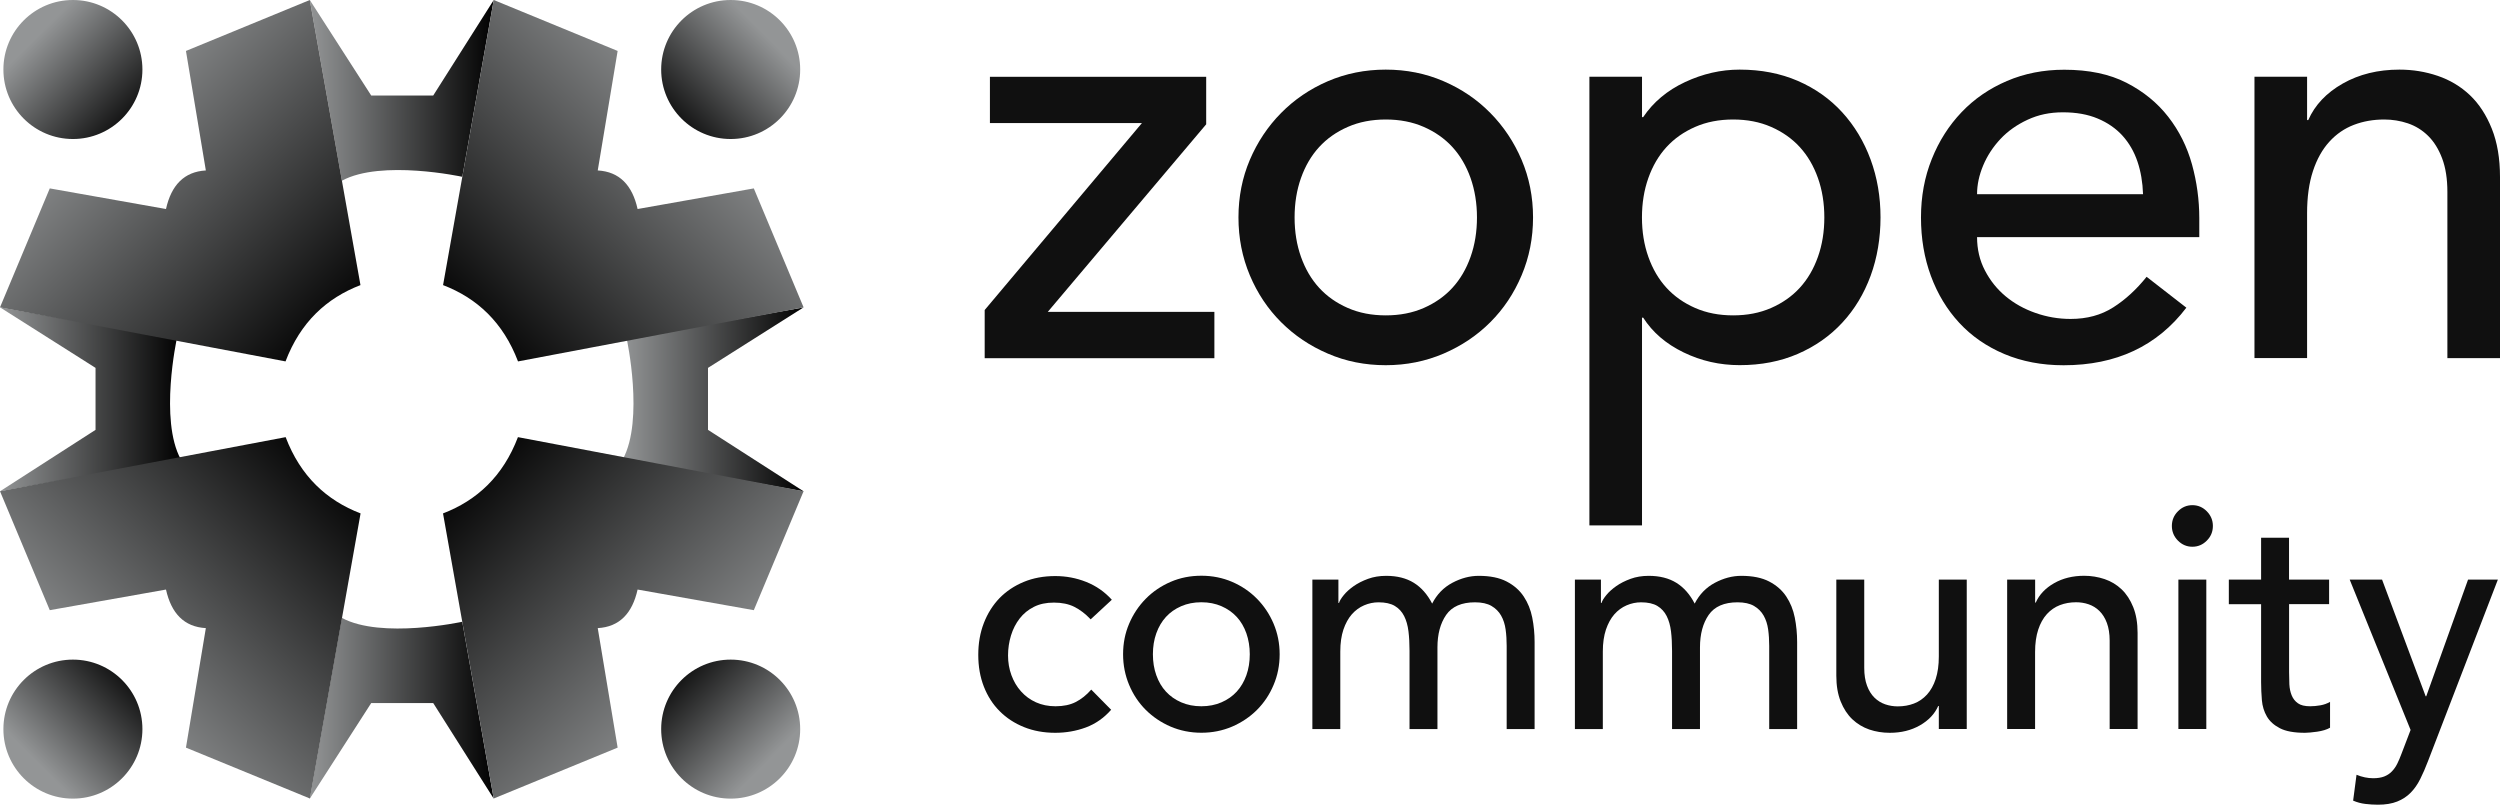
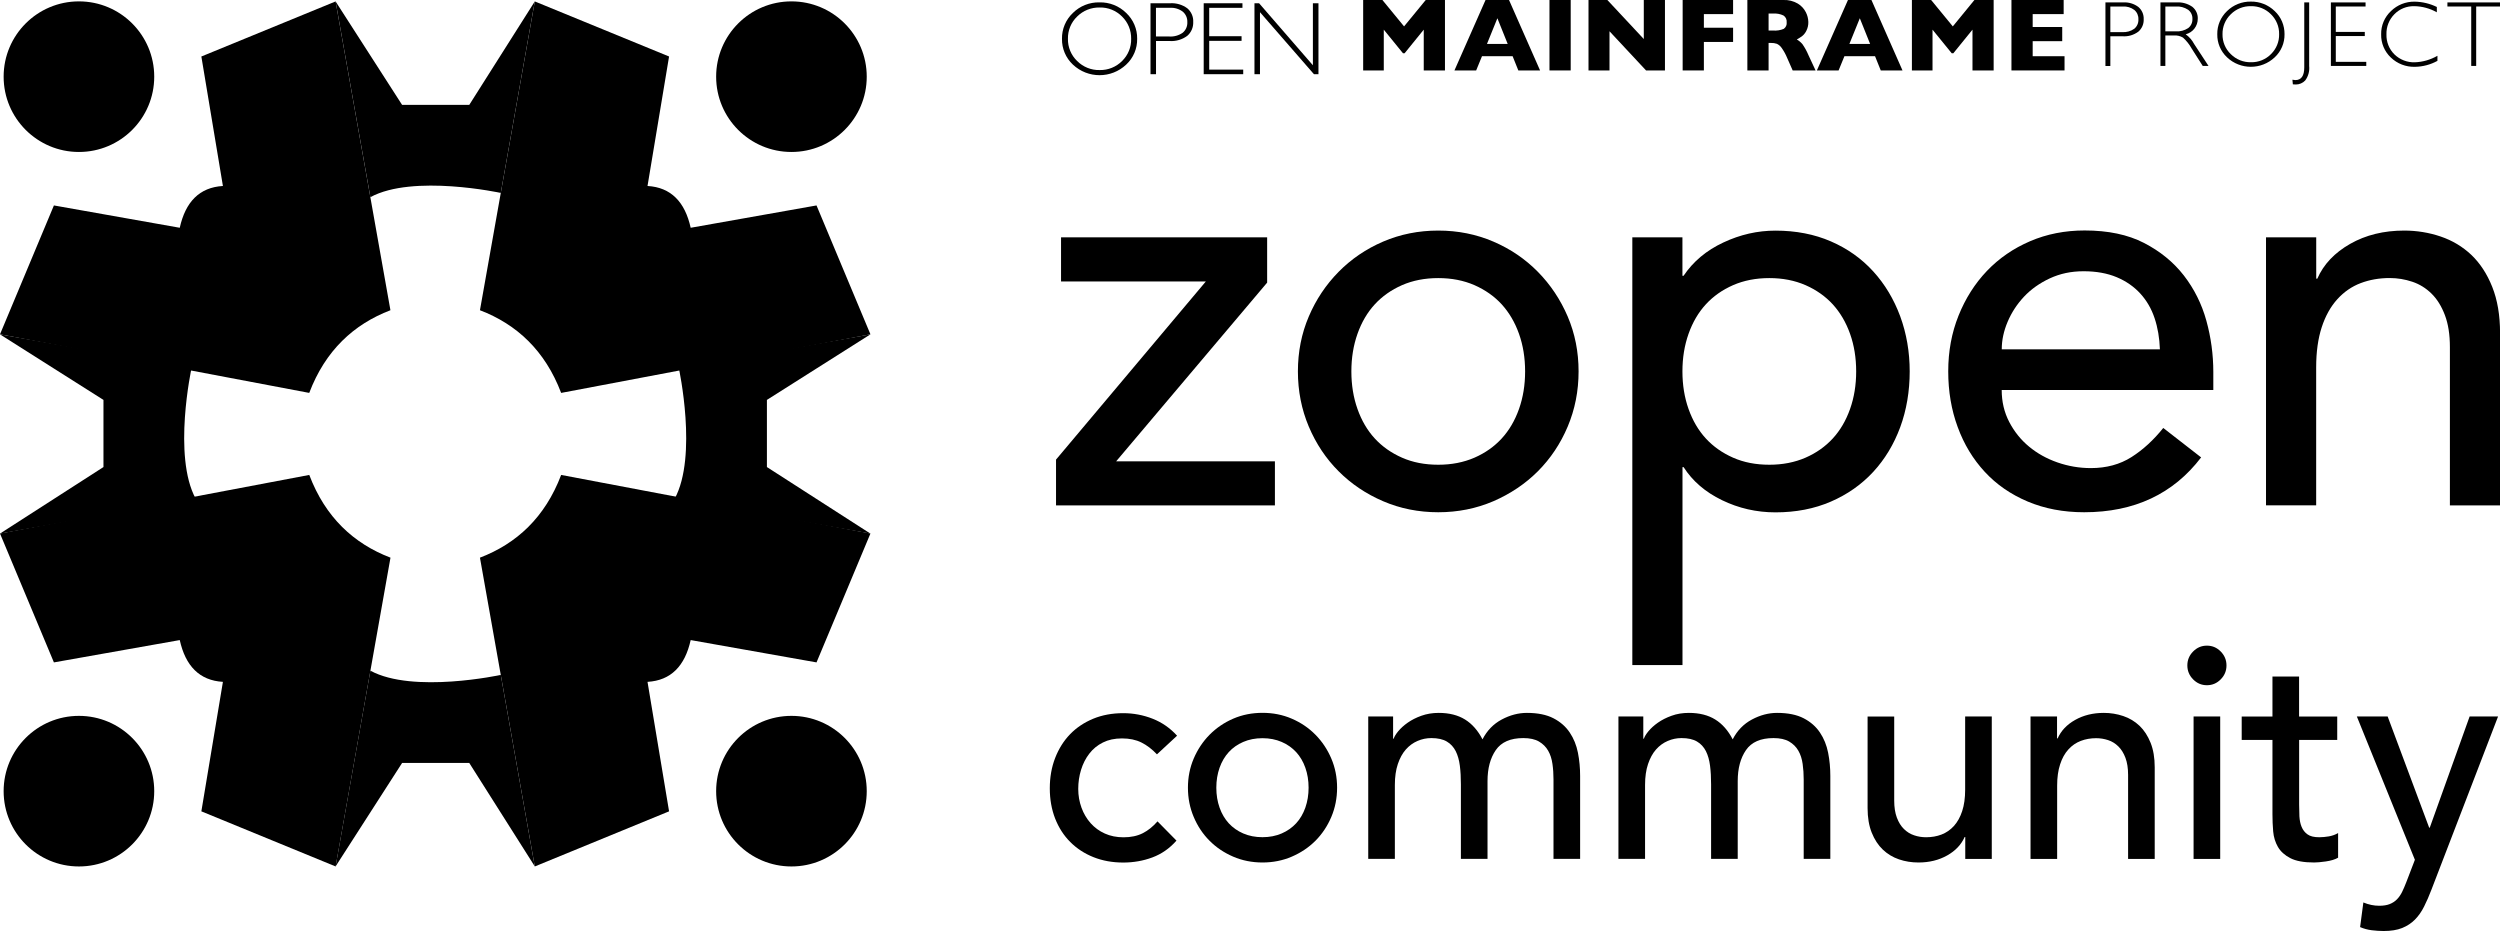
- <svg xmlns="http://www.w3.org/2000/svg" xmlns:xlink="http://www.w3.org/1999/xlink" id="Layer_1" data-name="Layer 1" viewBox="0 0 448.52 144.37">
-   <defs>
-     <style>
-       .cls-1 {
-         fill: url(#linear-gradient);
-       }
- 
-       .cls-1, .cls-2, .cls-3, .cls-4, .cls-5, .cls-6, .cls-7, .cls-8, .cls-9, .cls-10, .cls-11, .cls-12, .cls-13 {
-         stroke-width: 0px;
-       }
- 
-       .cls-2 {
-         fill: url(#linear-gradient-11);
-       }
- 
-       .cls-3 {
-         fill: url(#linear-gradient-12);
-       }
- 
-       .cls-4 {
-         fill: url(#linear-gradient-10);
-       }
- 
-       .cls-5 {
-         fill: url(#linear-gradient-4);
-       }
- 
-       .cls-6 {
-         fill: url(#linear-gradient-2);
-       }
- 
-       .cls-7 {
-         fill: url(#linear-gradient-3);
-       }
- 
-       .cls-8 {
-         fill: url(#linear-gradient-8);
-       }
- 
-       .cls-9 {
-         fill: url(#linear-gradient-9);
-       }
- 
-       .cls-10 {
-         fill: url(#linear-gradient-7);
-       }
- 
-       .cls-11 {
-         fill: url(#linear-gradient-5);
-       }
- 
-       .cls-12 {
-         fill: url(#linear-gradient-6);
-       }
- 
-       .cls-13 {
-         fill: #101010;
-       }
-     </style>
-     <linearGradient id="linear-gradient" x1="0" y1="71.64" x2="32.42" y2="71.64" gradientUnits="userSpaceOnUse">
-       <stop offset="0" stop-color="#939596" />
-       <stop offset="1" stop-color="#010101" />
-     </linearGradient>
-     <linearGradient id="linear-gradient-2" x1="111.74" x2="144.16" xlink:href="#linear-gradient" />
-     <linearGradient id="linear-gradient-3" x1="55.58" y1="16.21" x2="88.58" y2="16.21" xlink:href="#linear-gradient" />
-     <linearGradient id="linear-gradient-4" x1="55.58" y1="127.06" x2="88.58" y2="127.06" xlink:href="#linear-gradient" />
-     <linearGradient id="linear-gradient-5" x1="14.89" y1="14.92" x2="61.18" y2="60.33" xlink:href="#linear-gradient" />
-     <linearGradient id="linear-gradient-6" x1="6.84" y1="6.33" x2="24.61" y2="23.83" xlink:href="#linear-gradient" />
-     <linearGradient id="linear-gradient-7" x1="4802.6" y1="14.92" x2="4848.89" y2="60.33" gradientTransform="translate(4931.87) rotate(-180) scale(1 -1)" xlink:href="#linear-gradient" />
-     <linearGradient id="linear-gradient-8" x1="4794.55" y1="6.33" x2="4812.32" y2="23.83" gradientTransform="translate(4931.87) rotate(-180) scale(1 -1)" xlink:href="#linear-gradient" />
-     <linearGradient id="linear-gradient-9" x1="14.89" y1="9345.57" x2="61.18" y2="9390.99" gradientTransform="translate(0 9473.93) scale(1 -1)" xlink:href="#linear-gradient" />
-     <linearGradient id="linear-gradient-10" x1="6.84" y1="9336.98" x2="24.61" y2="9354.48" gradientTransform="translate(0 9473.93) scale(1 -1)" xlink:href="#linear-gradient" />
-     <linearGradient id="linear-gradient-11" x1="4802.6" y1="9345.57" x2="4848.89" y2="9390.99" gradientTransform="translate(4931.87 9473.93) rotate(-180)" xlink:href="#linear-gradient" />
-     <linearGradient id="linear-gradient-12" x1="4794.55" y1="9336.98" x2="4812.32" y2="9354.48" gradientTransform="translate(4931.87 9473.93) rotate(-180)" xlink:href="#linear-gradient" />
-   </defs>
+ <svg xmlns="http://www.w3.org/2000/svg" id="Layer_1" viewBox="0 0 453.54 168.9">
  <g>
-     <path class="cls-13" d="M176.66,55.62l28.21-33.54h-27.27v-8.3h38.8v8.52l-28.42,33.65h29.89v8.31h-41.21v-8.62Z" />
-     <path class="cls-13" d="M222.19,39.01c0-3.69.68-7.13,2.04-10.33,1.36-3.19,3.23-6,5.61-8.41,2.38-2.41,5.17-4.31,8.39-5.7,3.21-1.38,6.68-2.08,10.38-2.08s7.17.69,10.38,2.08c3.21,1.38,6.01,3.28,8.39,5.7,2.38,2.41,4.25,5.22,5.61,8.41,1.36,3.19,2.05,6.64,2.05,10.33s-.68,7.15-2.05,10.38c-1.36,3.23-3.23,6.03-5.61,8.41-2.38,2.38-5.18,4.26-8.39,5.64-3.22,1.38-6.68,2.08-10.38,2.08s-7.17-.69-10.38-2.08c-3.22-1.38-6.01-3.26-8.39-5.64-2.38-2.38-4.25-5.18-5.61-8.41-1.36-3.23-2.04-6.69-2.04-10.38ZM232.26,39.01c0,2.56.38,4.92,1.15,7.08.77,2.17,1.85,4.01,3.25,5.54,1.4,1.53,3.11,2.73,5.14,3.62,2.03.89,4.3,1.33,6.82,1.33s4.79-.44,6.82-1.33c2.03-.89,3.74-2.09,5.14-3.62,1.4-1.53,2.48-3.37,3.25-5.54.77-2.16,1.15-4.53,1.15-7.08s-.39-4.91-1.15-7.08c-.77-2.16-1.85-4.01-3.25-5.54-1.4-1.53-3.11-2.73-5.14-3.62-2.03-.89-4.3-1.33-6.82-1.33s-4.79.44-6.82,1.33c-2.03.89-3.74,2.09-5.14,3.62-1.4,1.53-2.48,3.37-3.25,5.54-.77,2.17-1.15,4.53-1.15,7.08Z" />
-     <path class="cls-13" d="M285.15,13.77h9.44v7.24h.21c1.82-2.7,4.32-4.79,7.5-6.28,3.18-1.49,6.45-2.24,9.81-2.24,3.84,0,7.32.68,10.43,2.02,3.11,1.35,5.77,3.23,7.97,5.64,2.2,2.41,3.9,5.24,5.09,8.47,1.19,3.23,1.78,6.69,1.78,10.38s-.59,7.26-1.78,10.49c-1.19,3.23-2.88,6.03-5.09,8.41-2.2,2.38-4.86,4.24-7.97,5.59-3.11,1.35-6.59,2.02-10.43,2.02-3.57,0-6.92-.76-10.07-2.29-3.15-1.53-5.56-3.6-7.24-6.23h-.21v37.27h-9.44V13.77ZM310.94,21.44c-2.52,0-4.79.44-6.82,1.33-2.03.89-3.74,2.09-5.14,3.62-1.4,1.53-2.48,3.37-3.25,5.54-.77,2.17-1.15,4.53-1.15,7.08s.38,4.92,1.15,7.08c.77,2.17,1.85,4.01,3.25,5.54,1.4,1.53,3.11,2.73,5.14,3.62,2.03.89,4.3,1.33,6.82,1.33s4.79-.44,6.82-1.33c2.03-.89,3.74-2.09,5.14-3.62,1.4-1.53,2.48-3.37,3.25-5.54.77-2.16,1.15-4.53,1.15-7.08s-.38-4.91-1.15-7.08c-.77-2.16-1.85-4.01-3.25-5.54-1.4-1.53-3.11-2.73-5.14-3.62-2.03-.89-4.3-1.33-6.82-1.33Z" />
-     <path class="cls-13" d="M354.7,42.52c0,2.2.47,4.21,1.42,6.02.94,1.81,2.18,3.35,3.72,4.63,1.54,1.28,3.32,2.27,5.35,2.98,2.03.71,4.12,1.07,6.29,1.07,2.94,0,5.49-.69,7.66-2.08,2.17-1.38,4.16-3.21,5.98-5.48l7.13,5.54c-5.24,6.89-12.58,10.33-22.02,10.33-3.92,0-7.46-.68-10.65-2.02-3.18-1.35-5.87-3.21-8.07-5.59-2.2-2.38-3.9-5.18-5.09-8.41-1.19-3.23-1.78-6.72-1.78-10.49s.64-7.26,1.94-10.49c1.29-3.23,3.08-6.03,5.35-8.41,2.27-2.38,4.98-4.24,8.13-5.59,3.15-1.35,6.57-2.02,10.28-2.02,4.4,0,8.13.78,11.17,2.34,3.04,1.56,5.54,3.6,7.5,6.12,1.96,2.52,3.37,5.36,4.25,8.52.87,3.16,1.31,6.37,1.31,9.64v3.41h-39.85ZM384.48,34.85c-.07-2.13-.4-4.08-1-5.86-.6-1.77-1.49-3.32-2.67-4.63-1.19-1.31-2.67-2.34-4.46-3.09-1.78-.75-3.86-1.12-6.24-1.12s-4.42.44-6.34,1.33c-1.92.89-3.55,2.04-4.88,3.46-1.33,1.42-2.36,3-3.09,4.74-.73,1.74-1.1,3.46-1.1,5.16h29.78Z" />
-     <path class="cls-13" d="M404.47,13.77h9.44v7.77h.21c1.19-2.7,3.25-4.88,6.19-6.55,2.94-1.67,6.33-2.5,10.17-2.5,2.38,0,4.67.37,6.87,1.12,2.2.75,4.12,1.9,5.77,3.46,1.64,1.56,2.95,3.57,3.93,6.02.98,2.45,1.47,5.34,1.47,8.68v32.48h-9.44v-29.81c0-2.34-.31-4.35-.94-6.02-.63-1.67-1.47-3.02-2.52-4.05-1.05-1.03-2.25-1.77-3.62-2.24-1.36-.46-2.78-.69-4.25-.69-1.96,0-3.78.32-5.45.96s-3.15,1.65-4.4,3.03c-1.26,1.38-2.24,3.14-2.94,5.27-.7,2.13-1.05,4.65-1.05,7.56v25.98h-9.44V13.77Z" />
-     <path class="cls-13" d="M195.66,111.1c-.93-.98-1.9-1.72-2.92-2.23s-2.24-.76-3.65-.76-2.57.25-3.59.76c-1.02.51-1.88,1.21-2.56,2.09-.69.89-1.21,1.91-1.56,3.05-.35,1.15-.53,2.35-.53,3.59s.2,2.42.61,3.54c.41,1.11.98,2.08,1.73,2.91.74.83,1.63,1.48,2.67,1.95s2.21.71,3.51.71c1.41,0,2.62-.25,3.62-.76s1.93-1.25,2.79-2.23l3.57,3.62c-1.3,1.47-2.81,2.53-4.54,3.17s-3.56.96-5.49.96c-2.04,0-3.91-.34-5.6-1.02-1.69-.68-3.15-1.63-4.37-2.86-1.23-1.22-2.17-2.7-2.84-4.41-.67-1.72-1-3.61-1-5.69s.33-3.98,1-5.71c.67-1.73,1.61-3.22,2.81-4.47,1.21-1.24,2.66-2.21,4.35-2.91s3.57-1.05,5.66-1.05c1.93,0,3.78.35,5.54,1.05,1.76.7,3.3,1.76,4.6,3.2l-3.79,3.51Z" />
-     <path class="cls-13" d="M201.49,117.38c0-1.96.36-3.79,1.09-5.49.72-1.7,1.72-3.19,2.98-4.47,1.26-1.28,2.75-2.29,4.46-3.03s3.55-1.1,5.52-1.1,3.81.37,5.51,1.1c1.71.74,3.19,1.74,4.46,3.03,1.26,1.28,2.26,2.77,2.98,4.47.72,1.7,1.09,3.53,1.09,5.49s-.36,3.8-1.09,5.51c-.72,1.72-1.72,3.21-2.98,4.47-1.26,1.26-2.75,2.26-4.46,3-1.71.73-3.55,1.1-5.51,1.1s-3.81-.37-5.52-1.1c-1.71-.74-3.19-1.74-4.46-3-1.26-1.26-2.26-2.75-2.98-4.47-.72-1.72-1.09-3.55-1.09-5.51ZM206.84,117.38c0,1.36.2,2.61.61,3.76.41,1.15.98,2.13,1.73,2.94s1.65,1.45,2.73,1.92c1.08.47,2.28.71,3.62.71s2.54-.24,3.62-.71,1.99-1.11,2.73-1.92,1.32-1.79,1.73-2.94c.41-1.15.61-2.4.61-3.76s-.21-2.61-.61-3.76c-.41-1.15-.98-2.13-1.73-2.94s-1.65-1.45-2.73-1.92c-1.08-.47-2.28-.71-3.62-.71s-2.54.24-3.62.71c-1.08.47-1.99,1.11-2.73,1.92s-1.32,1.79-1.73,2.94c-.41,1.15-.61,2.4-.61,3.76Z" />
-     <path class="cls-13" d="M235.44,103.98h4.68v4.19h.11c.11-.38.4-.85.86-1.41.46-.57,1.06-1.1,1.78-1.61.73-.51,1.58-.94,2.56-1.3s2.07-.54,3.26-.54c1.97,0,3.62.42,4.96,1.25,1.34.83,2.43,2.07,3.29,3.73.85-1.66,2.06-2.9,3.62-3.73s3.14-1.25,4.74-1.25c2.04,0,3.71.34,5.01,1.02,1.3.68,2.32,1.57,3.06,2.69.74,1.11,1.25,2.38,1.53,3.79.28,1.41.42,2.88.42,4.38v15.61h-5.01v-14.93c0-1.02-.06-2-.19-2.94-.13-.94-.4-1.77-.81-2.49-.41-.72-.98-1.29-1.73-1.73-.74-.43-1.73-.65-2.95-.65-2.41,0-4.14.76-5.18,2.26-1.04,1.51-1.56,3.45-1.56,5.83v14.65h-5.01v-14.03c0-1.28-.06-2.45-.19-3.51s-.39-1.97-.78-2.74c-.39-.77-.95-1.38-1.67-1.81-.72-.43-1.7-.65-2.92-.65-.89,0-1.75.18-2.59.54-.84.36-1.57.9-2.2,1.61-.63.72-1.13,1.63-1.51,2.74-.37,1.11-.56,2.42-.56,3.93v13.92h-5.01v-26.81Z" />
-     <path class="cls-13" d="M282.54,103.98h4.68v4.19h.11c.11-.38.4-.85.86-1.41.46-.57,1.06-1.1,1.78-1.61.73-.51,1.58-.94,2.56-1.3s2.07-.54,3.26-.54c1.97,0,3.62.42,4.96,1.25,1.34.83,2.43,2.07,3.29,3.73.85-1.66,2.06-2.9,3.62-3.73s3.14-1.25,4.74-1.25c2.04,0,3.71.34,5.01,1.02,1.3.68,2.32,1.57,3.06,2.69.74,1.11,1.25,2.38,1.53,3.79.28,1.41.42,2.88.42,4.38v15.61h-5.01v-14.93c0-1.02-.06-2-.19-2.94-.13-.94-.4-1.77-.81-2.49-.41-.72-.98-1.29-1.73-1.73-.74-.43-1.73-.65-2.95-.65-2.41,0-4.14.76-5.18,2.26-1.04,1.51-1.56,3.45-1.56,5.83v14.65h-5.01v-14.03c0-1.28-.06-2.45-.19-3.51s-.39-1.97-.78-2.74c-.39-.77-.95-1.38-1.67-1.81-.72-.43-1.7-.65-2.92-.65-.89,0-1.75.18-2.59.54-.84.36-1.57.9-2.2,1.61-.63.72-1.13,1.63-1.51,2.74-.37,1.11-.56,2.42-.56,3.93v13.92h-5.01v-26.81Z" />
-     <path class="cls-13" d="M352.85,130.79h-5.01v-4.13h-.11c-.63,1.43-1.73,2.59-3.29,3.48-1.56.89-3.36,1.33-5.4,1.33-1.3,0-2.53-.2-3.68-.59-1.15-.4-2.16-1.01-3.04-1.84-.87-.83-1.57-1.9-2.09-3.2-.52-1.3-.78-2.84-.78-4.61v-17.25h5.01v15.84c0,1.25.17,2.31.5,3.2.33.89.78,1.6,1.34,2.15.56.55,1.2.94,1.92,1.19.72.25,1.48.37,2.26.37,1.04,0,2.01-.17,2.9-.51.89-.34,1.67-.88,2.34-1.61.67-.74,1.19-1.67,1.56-2.8.37-1.13.56-2.47.56-4.02v-13.8h5.01v26.81Z" />
-     <path class="cls-13" d="M360.11,103.98h5.01v4.13h.11c.63-1.43,1.73-2.59,3.29-3.48,1.56-.89,3.36-1.33,5.4-1.33,1.26,0,2.48.2,3.65.59,1.17.4,2.19,1.01,3.06,1.84.87.83,1.57,1.9,2.09,3.2.52,1.3.78,2.84.78,4.61v17.25h-5.01v-15.84c0-1.24-.17-2.31-.5-3.19-.33-.89-.78-1.6-1.34-2.15-.56-.55-1.2-.94-1.92-1.19s-1.48-.37-2.26-.37c-1.04,0-2.01.17-2.9.51s-1.67.88-2.34,1.61c-.67.74-1.19,1.67-1.56,2.8-.37,1.13-.56,2.47-.56,4.02v13.8h-5.01v-26.81Z" />
-     <path class="cls-13" d="M389.65,94.36c0-1.02.36-1.9,1.09-2.63.72-.73,1.59-1.1,2.59-1.1s1.87.37,2.59,1.1c.72.74,1.09,1.61,1.09,2.63s-.36,1.9-1.09,2.63c-.73.74-1.59,1.1-2.59,1.1s-1.87-.37-2.59-1.1-1.09-1.61-1.09-2.63ZM390.82,103.98h5.01v26.81h-5.01v-26.81Z" />
-     <path class="cls-13" d="M417.87,108.39h-7.19v12.16c0,.76.02,1.5.05,2.23.04.74.18,1.4.42,1.98.24.58.61,1.06,1.11,1.41.5.36,1.23.54,2.2.54.59,0,1.21-.06,1.84-.17.63-.11,1.21-.32,1.73-.62v4.64c-.6.34-1.37.57-2.31.71-.95.13-1.68.2-2.2.2-1.93,0-3.43-.27-4.49-.82s-1.84-1.25-2.34-2.12c-.5-.87-.8-1.84-.89-2.91-.09-1.07-.14-2.16-.14-3.25v-13.97h-5.79v-4.41h5.79v-7.52h5.01v7.52h7.19v4.41Z" />
-     <path class="cls-13" d="M421.57,103.98h5.79l7.82,20.93h.11l7.5-20.93h5.35l-12.54,32.58c-.44,1.17-.91,2.23-1.39,3.2-.48.96-1.05,1.78-1.72,2.46-.67.68-1.47,1.21-2.41,1.58-.94.38-2.1.57-3.47.57-.74,0-1.49-.05-2.25-.14-.76-.09-1.49-.29-2.19-.59l.61-4.64c1,.41,1.99.62,2.99.62.77,0,1.43-.1,1.97-.31.53-.21,1-.51,1.38-.91.39-.4.71-.86.97-1.39s.52-1.13.77-1.81l1.62-4.24-10.93-26.98Z" />
+     <path d="M191.58,83.38l27.18-32.32h-26.27v-8h37.39v8.21l-27.39,32.42h28.8v8h-39.71v-8.31Z" />
+     <path d="M235.46,67.38c0-3.56.66-6.87,1.97-9.95,1.31-3.08,3.12-5.78,5.41-8.11,2.29-2.32,4.98-4.16,8.08-5.49,3.1-1.33,6.43-2,10-2s6.9.67,10,2c3.1,1.33,5.79,3.16,8.08,5.49,2.29,2.33,4.09,5.03,5.41,8.11,1.31,3.08,1.97,6.4,1.97,9.95s-.66,6.89-1.97,10c-1.31,3.11-3.12,5.81-5.41,8.11-2.29,2.29-4.99,4.1-8.08,5.44-3.1,1.33-6.44,2-10,2s-6.91-.67-10-2c-3.1-1.33-5.8-3.15-8.08-5.44-2.29-2.29-4.09-4.99-5.41-8.11-1.31-3.11-1.97-6.45-1.97-10ZM245.16,67.38c0,2.46.37,4.74,1.11,6.82.74,2.09,1.78,3.87,3.13,5.34,1.35,1.47,3,2.63,4.95,3.49,1.95.86,4.14,1.28,6.57,1.28s4.61-.43,6.57-1.28c1.95-.85,3.6-2.02,4.95-3.49,1.35-1.47,2.39-3.25,3.13-5.34.74-2.09,1.11-4.36,1.11-6.82s-.37-4.74-1.11-6.82c-.74-2.09-1.79-3.86-3.13-5.34-1.35-1.47-3-2.63-4.95-3.49-1.95-.85-4.14-1.28-6.57-1.28s-4.62.43-6.57,1.28c-1.95.86-3.6,2.02-4.95,3.49-1.35,1.47-2.39,3.25-3.13,5.34-.74,2.09-1.11,4.36-1.11,6.82Z" />
+     <path d="M296.12,43.06h9.1v6.98h.2c1.75-2.6,4.16-4.62,7.23-6.05,3.06-1.44,6.21-2.15,9.45-2.15,3.7,0,7.06.65,10.05,1.95,3,1.3,5.56,3.11,7.68,5.44,2.12,2.33,3.75,5.05,4.9,8.16,1.14,3.11,1.72,6.45,1.72,10s-.57,6.99-1.72,10.11c-1.15,3.11-2.78,5.81-4.9,8.11-2.12,2.29-4.68,4.09-7.68,5.39-3,1.3-6.35,1.95-10.05,1.95-3.44,0-6.67-.74-9.7-2.21-3.03-1.47-5.36-3.47-6.97-6h-.2v35.91h-9.1V43.06ZM320.98,50.45c-2.42,0-4.62.43-6.57,1.28-1.96.86-3.6,2.02-4.95,3.49-1.35,1.47-2.39,3.25-3.13,5.34-.74,2.09-1.11,4.36-1.11,6.82s.37,4.74,1.11,6.82c.74,2.09,1.78,3.87,3.13,5.34,1.35,1.47,3,2.63,4.95,3.49,1.95.86,4.14,1.28,6.57,1.28s4.61-.43,6.57-1.28c1.95-.85,3.6-2.02,4.95-3.49,1.35-1.47,2.39-3.25,3.13-5.34.74-2.09,1.11-4.36,1.11-6.82s-.37-4.74-1.11-6.82c-.74-2.09-1.79-3.86-3.13-5.34-1.35-1.47-3-2.63-4.95-3.49-1.96-.85-4.14-1.28-6.57-1.28Z" />
+     <path d="M363.14,70.76c0,2.12.46,4.05,1.37,5.8.91,1.74,2.1,3.23,3.59,4.46,1.48,1.23,3.2,2.19,5.15,2.87,1.95.68,3.97,1.03,6.06,1.03,2.83,0,5.29-.67,7.38-2,2.09-1.33,4.01-3.09,5.76-5.28l6.87,5.34c-5.05,6.63-12.13,9.95-21.22,9.95-3.77,0-7.19-.65-10.26-1.95-3.07-1.3-5.66-3.09-7.78-5.39-2.12-2.29-3.76-4.99-4.9-8.11-1.15-3.11-1.72-6.48-1.72-10.11s.62-6.99,1.87-10.11c1.25-3.11,2.96-5.81,5.15-8.11,2.19-2.29,4.8-4.09,7.83-5.39,3.03-1.3,6.33-1.95,9.9-1.95,4.24,0,7.83.75,10.76,2.26,2.93,1.51,5.34,3.47,7.23,5.9,1.88,2.43,3.25,5.17,4.09,8.21.84,3.04,1.26,6.14,1.26,9.29v3.28h-38.4ZM391.84,63.37c-.07-2.05-.39-3.93-.96-5.64-.57-1.71-1.43-3.2-2.58-4.46-1.15-1.26-2.58-2.26-4.29-2.98-1.72-.72-3.72-1.08-6.01-1.08s-4.26.43-6.11,1.28c-1.85.86-3.42,1.97-4.7,3.33-1.28,1.37-2.27,2.89-2.98,4.57-.71,1.68-1.06,3.33-1.06,4.98h28.7Z" />
+     <path d="M411.1,43.06h9.1v7.49h.2c1.14-2.6,3.13-4.7,5.96-6.31,2.83-1.61,6.1-2.41,9.8-2.41,2.29,0,4.5.36,6.62,1.08,2.12.72,3.97,1.83,5.56,3.33,1.58,1.51,2.85,3.44,3.79,5.8.94,2.36,1.42,5.15,1.42,8.36v31.29h-9.1v-28.73c0-2.26-.3-4.19-.91-5.8-.61-1.61-1.42-2.91-2.43-3.9-1.01-.99-2.17-1.71-3.49-2.15-1.31-.44-2.68-.67-4.09-.67-1.89,0-3.64.31-5.26.92s-3.03,1.59-4.24,2.92c-1.21,1.33-2.16,3.03-2.83,5.08-.67,2.05-1.01,4.48-1.01,7.28v25.03h-9.1v-48.63Z" />
+     <path d="M209.89,136.85c-.89-.94-1.83-1.66-2.82-2.15-.98-.49-2.16-.74-3.52-.74s-2.48.25-3.46.74c-.99.49-1.81,1.16-2.47,2.02-.66.85-1.16,1.84-1.5,2.94-.34,1.11-.51,2.26-.51,3.46s.2,2.33.59,3.41c.39,1.07.95,2.01,1.66,2.81.72.8,1.57,1.43,2.58,1.88,1,.45,2.13.68,3.38.68,1.36,0,2.52-.25,3.49-.74s1.86-1.21,2.68-2.15l3.44,3.49c-1.25,1.42-2.71,2.43-4.37,3.05s-3.43.93-5.29.93c-1.97,0-3.77-.33-5.4-.98-1.63-.65-3.03-1.57-4.21-2.75-1.18-1.18-2.09-2.6-2.74-4.25-.64-1.65-.97-3.48-.97-5.48s.32-3.83.97-5.51c.65-1.67,1.55-3.11,2.71-4.31,1.16-1.2,2.56-2.13,4.19-2.81,1.63-.67,3.44-1.01,5.45-1.01,1.86,0,3.64.34,5.34,1.01,1.7.67,3.18,1.7,4.43,3.08l-3.65,3.38Z" />
+     <path d="M215.51,142.9c0-1.89.35-3.65,1.05-5.29.7-1.63,1.65-3.07,2.87-4.31,1.22-1.23,2.65-2.21,4.29-2.92s3.42-1.06,5.32-1.06,3.67.35,5.31,1.06c1.65.71,3.08,1.68,4.3,2.92,1.22,1.24,2.17,2.67,2.87,4.31.7,1.64,1.05,3.4,1.05,5.29s-.35,3.66-1.05,5.31c-.7,1.65-1.66,3.09-2.87,4.31-1.22,1.22-2.65,2.18-4.3,2.89-1.65.71-3.42,1.06-5.31,1.06s-3.67-.35-5.32-1.06c-1.65-.71-3.08-1.67-4.29-2.89-1.22-1.22-2.17-2.65-2.87-4.31-.7-1.65-1.05-3.42-1.05-5.31ZM220.66,142.9c0,1.31.2,2.52.59,3.62.39,1.11.95,2.05,1.66,2.83.72.78,1.59,1.4,2.63,1.85,1.04.45,2.2.68,3.49.68s2.45-.23,3.49-.68,1.91-1.07,2.63-1.85,1.27-1.73,1.66-2.83c.39-1.11.59-2.32.59-3.62s-.2-2.52-.59-3.62c-.39-1.11-.95-2.05-1.66-2.83-.72-.78-1.59-1.4-2.63-1.85-1.04-.45-2.2-.68-3.49-.68s-2.45.23-3.49.68c-1.04.45-1.92,1.07-2.63,1.85s-1.27,1.73-1.66,2.83c-.39,1.11-.59,2.32-.59,3.62Z" />
+     <path d="M248.22,129.98h4.51v4.03h.11c.11-.36.38-.82.83-1.36.45-.54,1.02-1.06,1.72-1.55.7-.49,1.52-.91,2.47-1.25s2-.52,3.14-.52c1.9,0,3.49.4,4.78,1.2,1.29.8,2.34,2,3.17,3.6.82-1.6,1.99-2.8,3.49-3.6s3.02-1.2,4.56-1.2c1.97,0,3.58.33,4.83.98,1.25.65,2.24,1.52,2.95,2.59.72,1.07,1.21,2.29,1.48,3.65.27,1.36.4,2.77.4,4.22v15.04h-4.83v-14.39c0-.98-.06-1.93-.19-2.83-.13-.91-.38-1.71-.78-2.4-.39-.69-.95-1.24-1.66-1.66-.72-.42-1.66-.63-2.85-.63-2.33,0-3.99.73-4.99,2.18-1,1.45-1.5,3.32-1.5,5.61v14.12h-4.83v-13.52c0-1.23-.06-2.36-.19-3.38s-.38-1.9-.75-2.64c-.38-.74-.91-1.33-1.61-1.74-.7-.42-1.64-.63-2.82-.63-.86,0-1.69.17-2.5.52-.81.35-1.51.86-2.12,1.55-.61.69-1.09,1.57-1.45,2.64-.36,1.07-.54,2.34-.54,3.79v13.41h-4.83v-25.84Z" />
+     <path d="M293.61,129.98h4.51v4.03h.11c.11-.36.38-.82.83-1.36.45-.54,1.02-1.06,1.72-1.55.7-.49,1.52-.91,2.47-1.25.95-.35,2-.52,3.14-.52,1.9,0,3.49.4,4.78,1.2,1.29.8,2.34,2,3.17,3.6.82-1.6,1.99-2.8,3.49-3.6s3.02-1.2,4.56-1.2c1.97,0,3.58.33,4.83.98,1.25.65,2.24,1.52,2.95,2.59.72,1.07,1.21,2.29,1.48,3.65.27,1.36.4,2.77.4,4.22v15.04h-4.83v-14.39c0-.98-.06-1.93-.19-2.83-.13-.91-.38-1.71-.78-2.4-.39-.69-.95-1.24-1.66-1.66-.72-.42-1.66-.63-2.85-.63-2.33,0-3.99.73-4.99,2.18-1,1.45-1.5,3.32-1.5,5.61v14.12h-4.83v-13.52c0-1.23-.06-2.36-.19-3.38s-.38-1.9-.75-2.64c-.38-.74-.91-1.33-1.61-1.74-.7-.42-1.64-.63-2.82-.63-.86,0-1.69.17-2.5.52-.81.35-1.51.86-2.12,1.55-.61.69-1.09,1.57-1.45,2.64-.36,1.07-.54,2.34-.54,3.79v13.41h-4.83v-25.84Z" />
+     <path d="M361.36,155.82h-4.83v-3.98h-.11c-.61,1.38-1.66,2.5-3.17,3.35-1.5.85-3.24,1.28-5.21,1.28-1.25,0-2.43-.19-3.54-.57-1.11-.38-2.09-.97-2.93-1.77-.84-.8-1.51-1.83-2.01-3.08-.5-1.25-.75-2.73-.75-4.44v-16.62h4.83v15.26c0,1.2.16,2.23.48,3.08.32.85.75,1.55,1.29,2.07.54.53,1.15.91,1.85,1.14.7.24,1.42.35,2.17.35,1,0,1.93-.16,2.79-.49.86-.33,1.61-.85,2.25-1.55.64-.71,1.14-1.61,1.5-2.7.36-1.09.54-2.38.54-3.87v-13.3h4.83v25.84Z" />
+     <path d="M368.35,129.98h4.83v3.98h.11c.61-1.38,1.66-2.5,3.17-3.35,1.5-.85,3.24-1.28,5.21-1.28,1.22,0,2.39.19,3.52.57,1.13.38,2.11.97,2.95,1.77.84.8,1.51,1.83,2.01,3.08.5,1.25.75,2.73.75,4.44v16.63h-4.83v-15.26c0-1.2-.16-2.22-.48-3.08-.32-.85-.75-1.54-1.29-2.07-.54-.53-1.15-.91-1.85-1.14s-1.42-.35-2.17-.35c-1,0-1.93.16-2.79.49s-1.61.84-2.25,1.55c-.65.71-1.15,1.61-1.5,2.7-.36,1.09-.54,2.38-.54,3.87v13.3h-4.83v-25.84Z" />
+     <path d="M396.82,120.72c0-.98.35-1.83,1.05-2.53.7-.71,1.53-1.06,2.5-1.06s1.8.35,2.5,1.06c.7.71,1.05,1.55,1.05,2.53s-.35,1.83-1.05,2.53c-.7.71-1.53,1.06-2.5,1.06s-1.8-.35-2.5-1.06-1.05-1.55-1.05-2.53ZM397.95,129.98h4.83v25.84h-4.83v-25.84Z" />
+     <path d="M424.02,134.23h-6.92v11.72c0,.73.02,1.44.05,2.15.04.71.17,1.35.4,1.91.23.56.59,1.02,1.07,1.36.48.35,1.19.52,2.12.52.57,0,1.16-.06,1.77-.16.61-.11,1.16-.31,1.66-.6v4.47c-.57.33-1.32.55-2.23.68-.91.13-1.62.19-2.12.19-1.86,0-3.3-.26-4.32-.79-1.02-.53-1.77-1.21-2.25-2.04-.48-.84-.77-1.77-.86-2.81-.09-1.04-.13-2.08-.13-3.13v-13.46h-5.58v-4.25h5.58v-7.25h4.83v7.25h6.92v4.25Z" />
+     <path d="M427.58,129.98h5.58l7.53,20.17h.11l7.23-20.17h5.16l-12.08,31.4c-.43,1.13-.87,2.15-1.34,3.08-.46.93-1.02,1.72-1.66,2.37-.64.65-1.42,1.16-2.33,1.53-.91.36-2.02.54-3.34.54-.71,0-1.44-.05-2.17-.14-.73-.09-1.43-.28-2.11-.57l.59-4.47c.96.4,1.92.6,2.88.6.75,0,1.38-.1,1.89-.3.51-.2.96-.49,1.33-.87.37-.38.68-.83.93-1.34s.5-1.09.75-1.74l1.57-4.09-10.53-26Z" />
  </g>
  <g>
    <g>
-       <path class="cls-1" d="M0,88.14l17.14-11.02v-11.12L0,55.14l31.72,5.64s-3.15,14.52.7,21.6L0,88.14Z" />
-       <path class="cls-6" d="M144.16,88.14l-17.14-11.02v-11.12l17.14-10.85-31.72,5.64s3.15,14.52-.7,21.6l32.42,5.76Z" />
-       <path class="cls-7" d="M55.58,0l11.02,17.14h11.12L88.58,0l-5.64,31.72s-14.52-3.15-21.6.7L55.58,0Z" />
-       <path class="cls-5" d="M55.58,143.27l11.02-17.14h11.12l10.85,17.14-5.64-31.72s-14.52,3.15-21.6-.7l-5.76,32.42Z" />
+       <path d="M0,96.8l18.77-12.07v-12.18L0,60.66l34.74,6.17s-3.45,15.91.77,23.66L0,96.8Z" />
+       <path d="M157.9,96.8l-18.77-12.07v-12.18l18.77-11.89-34.74,6.17s3.45,15.91-.77,23.66l35.51,6.31Z" />
+       <path d="M60.88.26l12.07,18.77h12.18L97.02.26l-6.17,34.74s-15.91-3.45-23.66.77L60.88.26Z" />
+       <path d="M60.88,157.18l12.07-18.77h12.18l11.89,18.77-6.17-34.74s-15.91,3.45-23.66-.77l-6.31,35.51Z" />
    </g>
    <g>
-       <path class="cls-11" d="M51.23,64.84L0,55.14l8.93-21.34,20.85,3.7c.95-4.28,3.26-6.7,7.15-6.92l-3.57-21.44L55.58,0l9.09,51.15c-6.08,2.33-10.78,6.67-13.45,13.7Z" />
-       <circle class="cls-12" cx="13.08" cy="12.47" r="12.47" />
+       <path d="M56.11,71.28L0,60.65l9.78-23.38,22.83,4.05c1.04-4.69,3.57-7.33,7.83-7.58l-3.91-23.49L60.88.26l9.95,56.02c-6.66,2.55-11.81,7.31-14.73,15Z" />
+       <circle cx="14.32" cy="13.91" r="13.66" />
    </g>
    <g>
-       <path class="cls-10" d="M92.94,64.84l51.23-9.7-8.93-21.34-20.85,3.7c-.95-4.28-3.26-6.7-7.15-6.92l3.57-21.44L88.58,0l-9.09,51.15c6.08,2.33,10.78,6.67,13.45,13.7Z" />
-       <circle class="cls-8" cx="131.09" cy="12.47" r="12.47" />
+       <path d="M101.8,71.28l56.11-10.63-9.78-23.38-22.83,4.05c-1.04-4.69-3.57-7.33-7.83-7.58l3.91-23.49L97.02.26l-9.95,56.02c6.66,2.55,11.81,7.31,14.73,15Z" />
+       <circle cx="143.58" cy="13.91" r="13.66" />
    </g>
    <g>
-       <path class="cls-9" d="M51.23,78.43L0,88.13l8.93,21.34,20.85-3.7c.95,4.28,3.26,6.7,7.15,6.92l-3.57,21.44,22.24,9.13,9.09-51.15c-6.08-2.33-10.78-6.67-13.45-13.7Z" />
-       <circle class="cls-4" cx="13.08" cy="130.81" r="12.47" />
+       <path d="M56.11,86.16L0,96.79l9.78,23.38,22.83-4.05c1.04,4.69,3.57,7.33,7.83,7.58l-3.91,23.49,24.36,10,9.95-56.02c-6.66-2.55-11.81-7.31-14.73-15Z" />
+       <circle cx="14.32" cy="143.53" r="13.66" />
    </g>
    <g>
-       <path class="cls-2" d="M92.94,78.43l51.23,9.7-8.93,21.34-20.85-3.7c-.95,4.28-3.26,6.7-7.15,6.92l3.57,21.44-22.24,9.13-9.09-51.15c6.08-2.33,10.78-6.67,13.45-13.7Z" />
-       <circle class="cls-3" cx="131.09" cy="130.81" r="12.47" />
+       <path d="M101.8,86.16l56.11,10.63-9.78,23.38-22.83-4.05c-1.04,4.69-3.57,7.33-7.83,7.58l3.91,23.49-24.36,10-9.95-56.02c6.66-2.55,11.81-7.31,14.73-15Z" />
+       <circle cx="143.58" cy="143.53" r="13.66" />
    </g>
  </g>
+   <g>
+     <path d="M381.96.44h3.18c1-.07,1.99.22,2.79.82.65.55,1.01,1.38.97,2.23.04.86-.32,1.7-.98,2.26-.83.61-1.84.91-2.87.83h-2.2v5.39h-.89V.44h0ZM382.85,1.18v4.65h2.15c.78.05,1.55-.16,2.19-.61.51-.42.79-1.06.75-1.72.03-.65-.24-1.27-.73-1.69-.6-.45-1.35-.68-2.1-.63h-2.25Z" />
+     <path d="M391.94.44h2.95c1.01-.07,2.01.22,2.84.8.65.53,1.02,1.33.98,2.17,0,1.33-.9,2.49-2.19,2.81.64.46,1.16,1.06,1.53,1.76l2.61,3.98h-1.05l-2.01-3.16c-.41-.74-.94-1.41-1.57-1.98-.5-.29-1.07-.43-1.64-.39h-1.56v5.53h-.89V.44ZM392.83,1.18v4.51h1.91c.79.05,1.57-.16,2.23-.59.52-.4.8-1.02.77-1.67.03-.65-.26-1.27-.78-1.66-.67-.44-1.46-.65-2.25-.59h-1.88,0Z" />
+     <path d="M408.33.29c1.62-.03,3.18.59,4.34,1.72,1.16,1.08,1.8,2.61,1.78,4.2.03,1.58-.62,3.11-1.78,4.19-2.43,2.29-6.23,2.29-8.65,0-1.15-1.08-1.8-2.6-1.77-4.19-.03-1.59.62-3.11,1.77-4.2,1.15-1.13,2.71-1.75,4.32-1.72ZM408.36,11.29c1.36.03,2.68-.5,3.63-1.47.97-.95,1.51-2.25,1.48-3.61.03-1.36-.51-2.67-1.48-3.62-.96-.97-2.27-1.5-3.63-1.47-1.37-.03-2.69.5-3.66,1.47-.98.94-1.53,2.26-1.5,3.62-.03,1.36.52,2.67,1.5,3.61.97.97,2.29,1.5,3.66,1.47Z" />
+     <path d="M418.92.44v11.53c.1.94-.16,1.88-.72,2.63-.44.47-1.06.73-1.7.73-.18,0-.36-.01-.54-.03l-.08-.84c.17.04.35.06.53.07,1.08,0,1.62-.77,1.62-2.31V.44h.89Z" />
+     <path d="M429.15.44v.74h-5.4v4.61h5.26v.75h-5.26v4.68h5.53v.74h-6.42V.44h6.29Z" />
+     <path d="M442.08,1.26v.97c-1.26-.71-2.67-1.09-4.11-1.11-1.35-.03-2.65.5-3.59,1.46-.96.97-1.48,2.28-1.44,3.65-.04,1.36.48,2.68,1.45,3.64.99.96,2.33,1.48,3.7,1.43,1.44-.05,2.85-.46,4.1-1.18v.92c-1.25.69-2.65,1.06-4.08,1.08-1.63.05-3.21-.56-4.38-1.69-1.15-1.09-1.79-2.62-1.75-4.2-.04-1.6.62-3.14,1.79-4.23,1.14-1.11,2.67-1.72,4.27-1.7,1.4.02,2.79.35,4.05.97h0Z" />
+     <path d="M453.54.44v.74h-4.32v10.78h-.9V1.18h-4.32V.44h9.55Z" />
+     <path d="M262.14,12.78h-3.85v-7.4l-3.47,4.28h-.3l-3.48-4.28v7.4h-3.74V0h3.49l3.93,4.79L258.65,0h3.49v12.77h0Z" />
+     <path d="M279.39,12.78h-3.94l-1.04-2.59h-5.55l-1.06,2.59h-3.94L269.5,0h4.26l5.63,12.77h0ZM273.52,7.97l-1.87-4.66-1.89,4.66h3.76Z" />
+     <path d="M284.95,12.78h-3.85V0h3.85v12.77Z" />
+     <path d="M302.05,12.78h-3.43l-6.63-7.11v7.11h-3.81V0h3.42l6.61,7.08V0h3.84v12.77Z" />
+     <path d="M314.41,7.61h-5.3v5.17h-3.85V0h9.15v2.56h-5.3v2.47h5.3v2.57h0Z" />
+     <path d="M329.36,12.78h-4.14l-1-2.27c-.26-.64-.6-1.25-1-1.82-.22-.32-.51-.57-.86-.74-.35-.12-.72-.17-1.08-.16h-.43v4.99h-3.85V0h6.55c.91-.04,1.81.19,2.6.65.62.37,1.13.92,1.46,1.57.28.54.43,1.14.45,1.75.02.57-.11,1.13-.37,1.64-.19.38-.46.71-.79.97-.3.21-.61.41-.93.58.39.22.73.51,1.02.85.43.62.8,1.29,1.09,1.99l1.29,2.77h0ZM324.13,4.04c.05-.49-.17-.96-.58-1.23-.59-.28-1.24-.4-1.89-.35h-.81v3.08h.83c.66.05,1.32-.05,1.93-.31.38-.27.58-.72.52-1.18h0Z" />
+     <path d="M345.14,12.78h-3.94l-1.04-2.59h-5.55l-1.06,2.59h-3.94L335.25,0h4.26l5.63,12.77h0ZM339.27,7.97l-1.87-4.66-1.89,4.66h3.76Z" />
+     <path d="M361.69,12.78h-3.85v-7.4l-3.47,4.28h-.3l-3.48-4.28v7.4h-3.74V0h3.49l3.93,4.79L358.19,0h3.49v12.77h0Z" />
+     <path d="M374.54,12.78h-9.63V0h9.47v2.56h-5.62v2.34h5.36v2.57h-5.36v2.73h5.78v2.57Z" />
+     <path d="M199.47.43c1.81-.04,3.55.65,4.84,1.92,1.29,1.21,2.02,2.91,1.99,4.69.03,1.77-.69,3.47-1.99,4.68-2.71,2.56-6.95,2.56-9.67,0-1.29-1.21-2.01-2.91-1.98-4.68-.03-1.77.69-3.47,1.98-4.69,1.28-1.27,3.02-1.96,4.82-1.92ZM199.5,12.71c1.52.03,2.99-.56,4.06-1.64,1.09-1.06,1.69-2.52,1.65-4.03.03-1.52-.57-2.98-1.65-4.04-1.07-1.08-2.54-1.68-4.06-1.64-1.53-.03-3.01.56-4.09,1.64-1.1,1.05-1.7,2.52-1.67,4.04-.03,1.52.58,2.98,1.67,4.03,1.08,1.08,2.56,1.68,4.09,1.64h0Z" />
+     <path d="M208.72.59h3.55c1.11-.07,2.22.25,3.12.91.73.62,1.13,1.54,1.08,2.49.04.96-.36,1.9-1.09,2.52-.92.68-2.06,1.01-3.2.93h-2.46v6.02h-1V.59ZM209.71,1.42v5.2h2.4c.87.06,1.74-.18,2.45-.68.57-.47.88-1.19.84-1.93.03-.72-.27-1.42-.82-1.89-.67-.51-1.51-.76-2.35-.7h-2.52Z" />
+     <path d="M225.4.59v.83h-6.03v5.15h5.87v.84h-5.87v5.22h6.17v.83h-7.17V.59h7.02Z" />
+     <path d="M239.19.59v12.87h-.82l-9.79-11.25v11.25h-1V.59h.84l9.76,11.25V.59h1Z" />
+   </g>
</svg>
